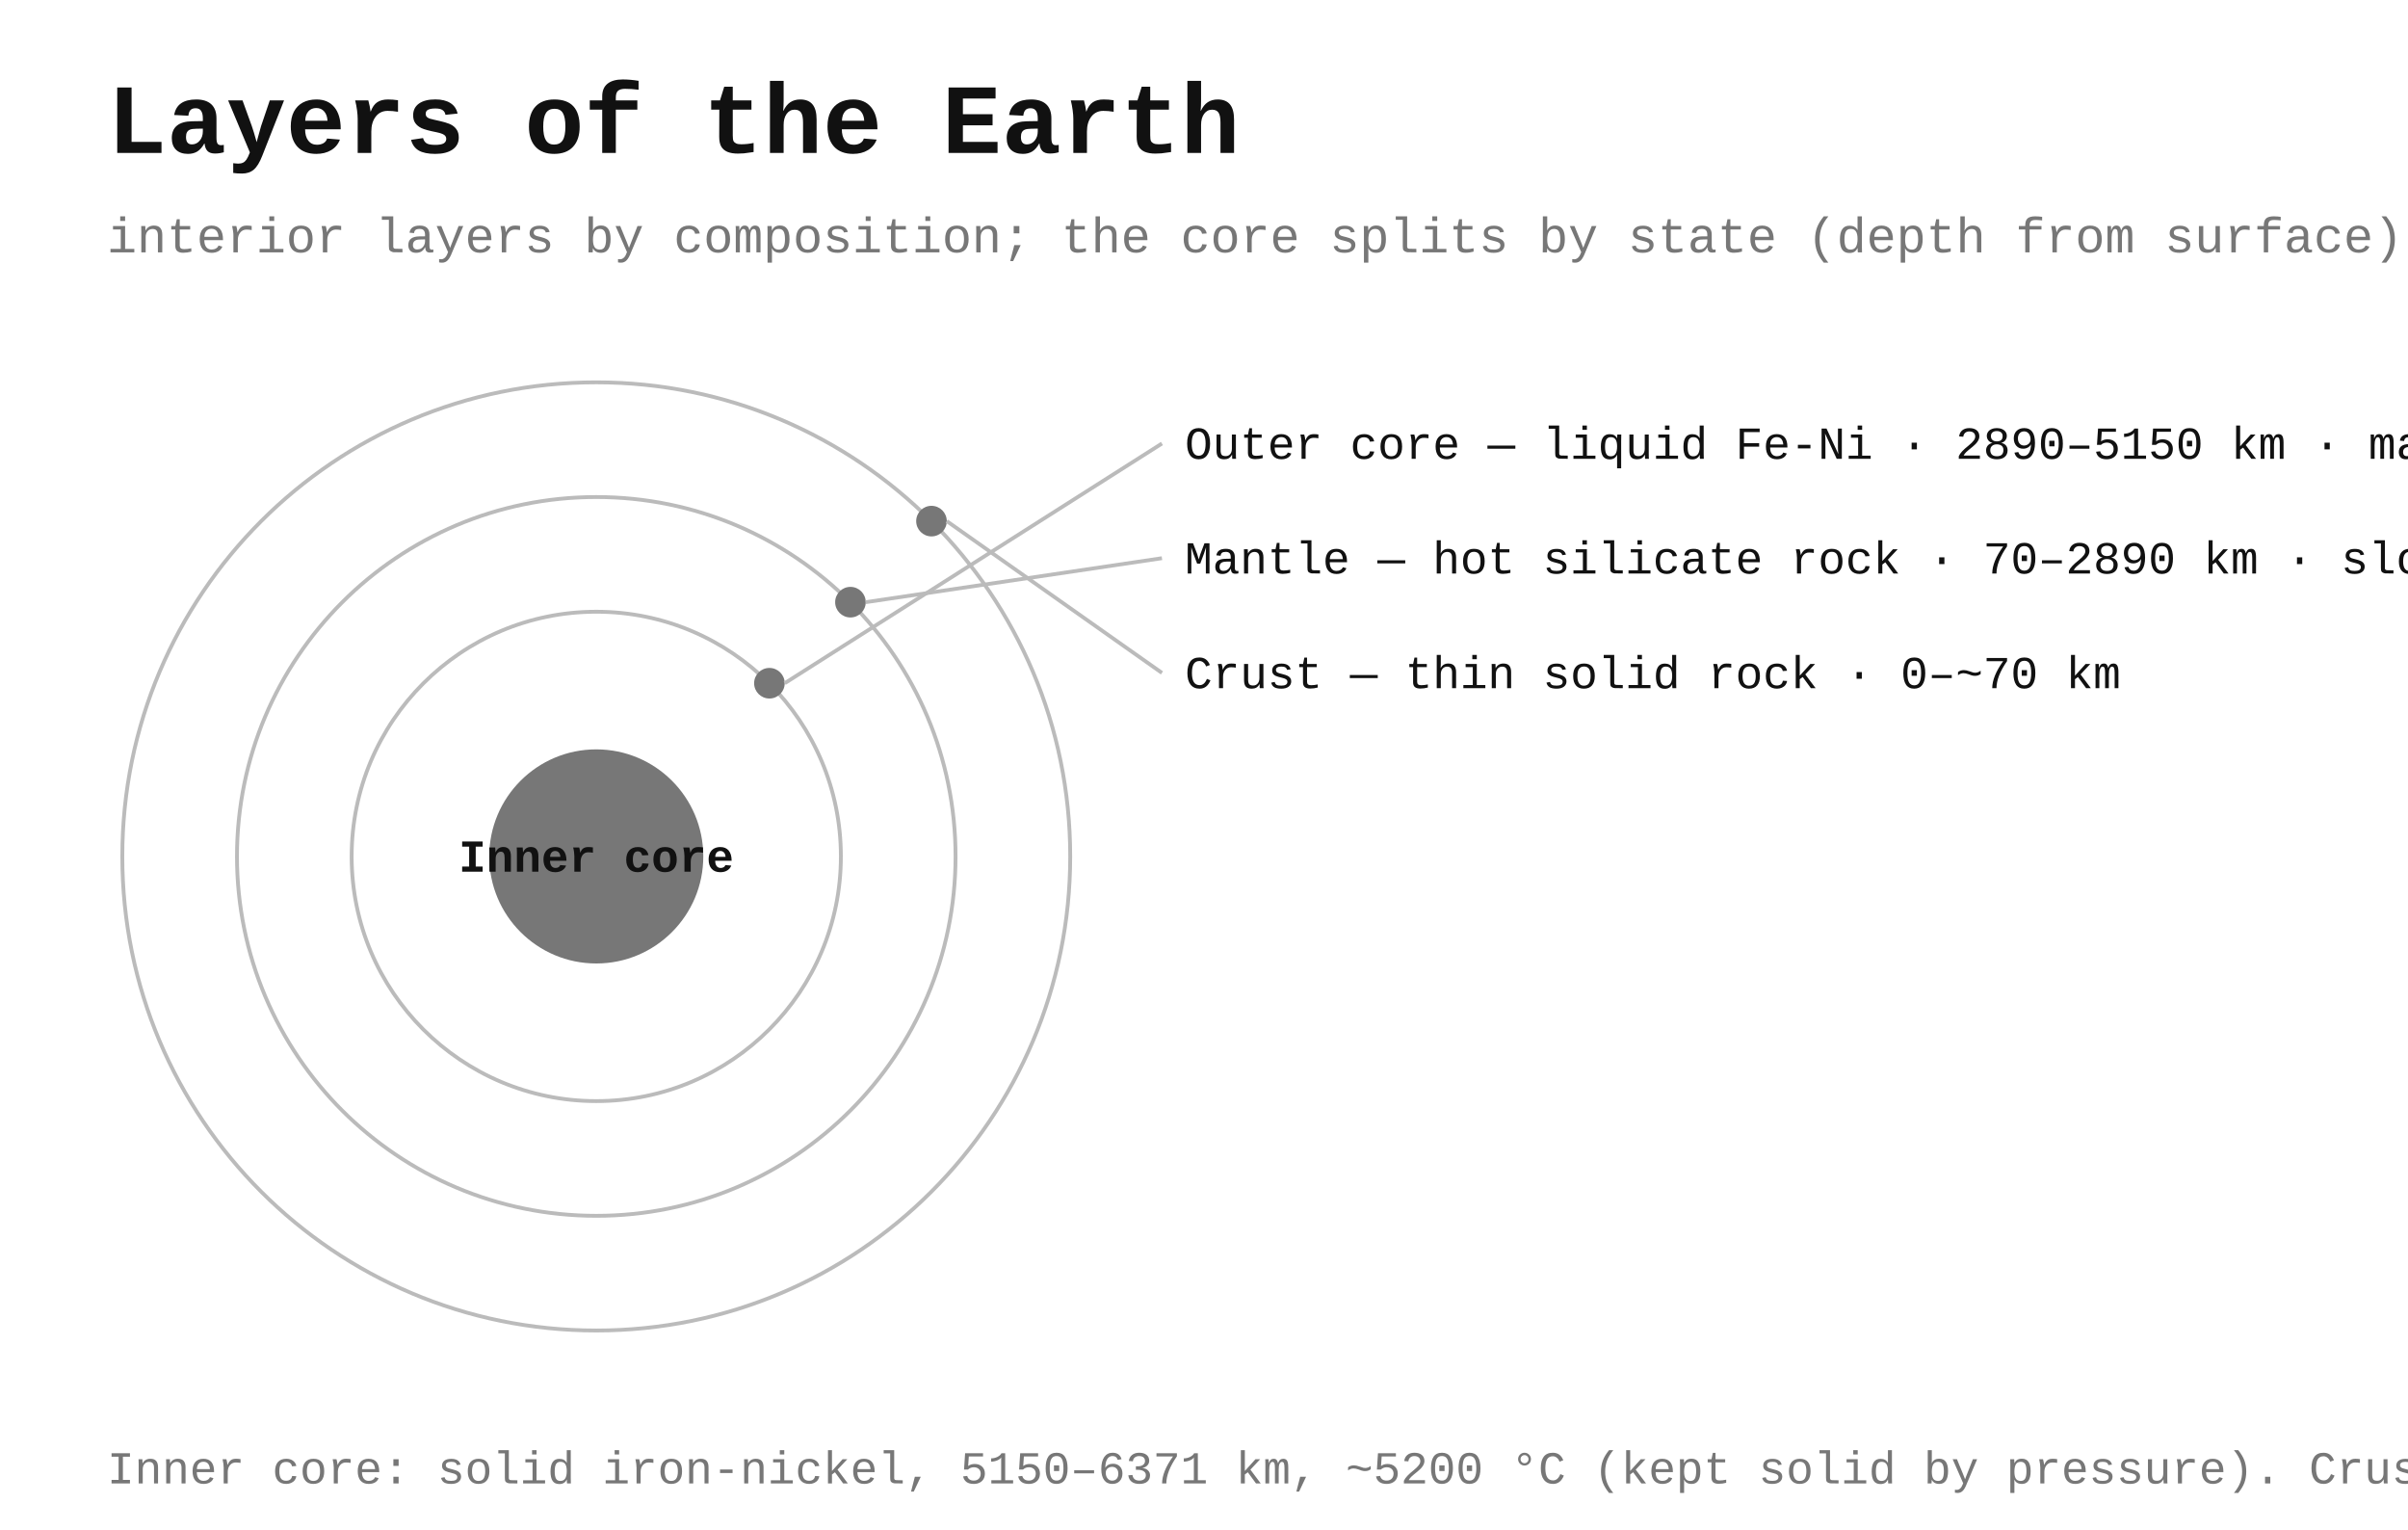
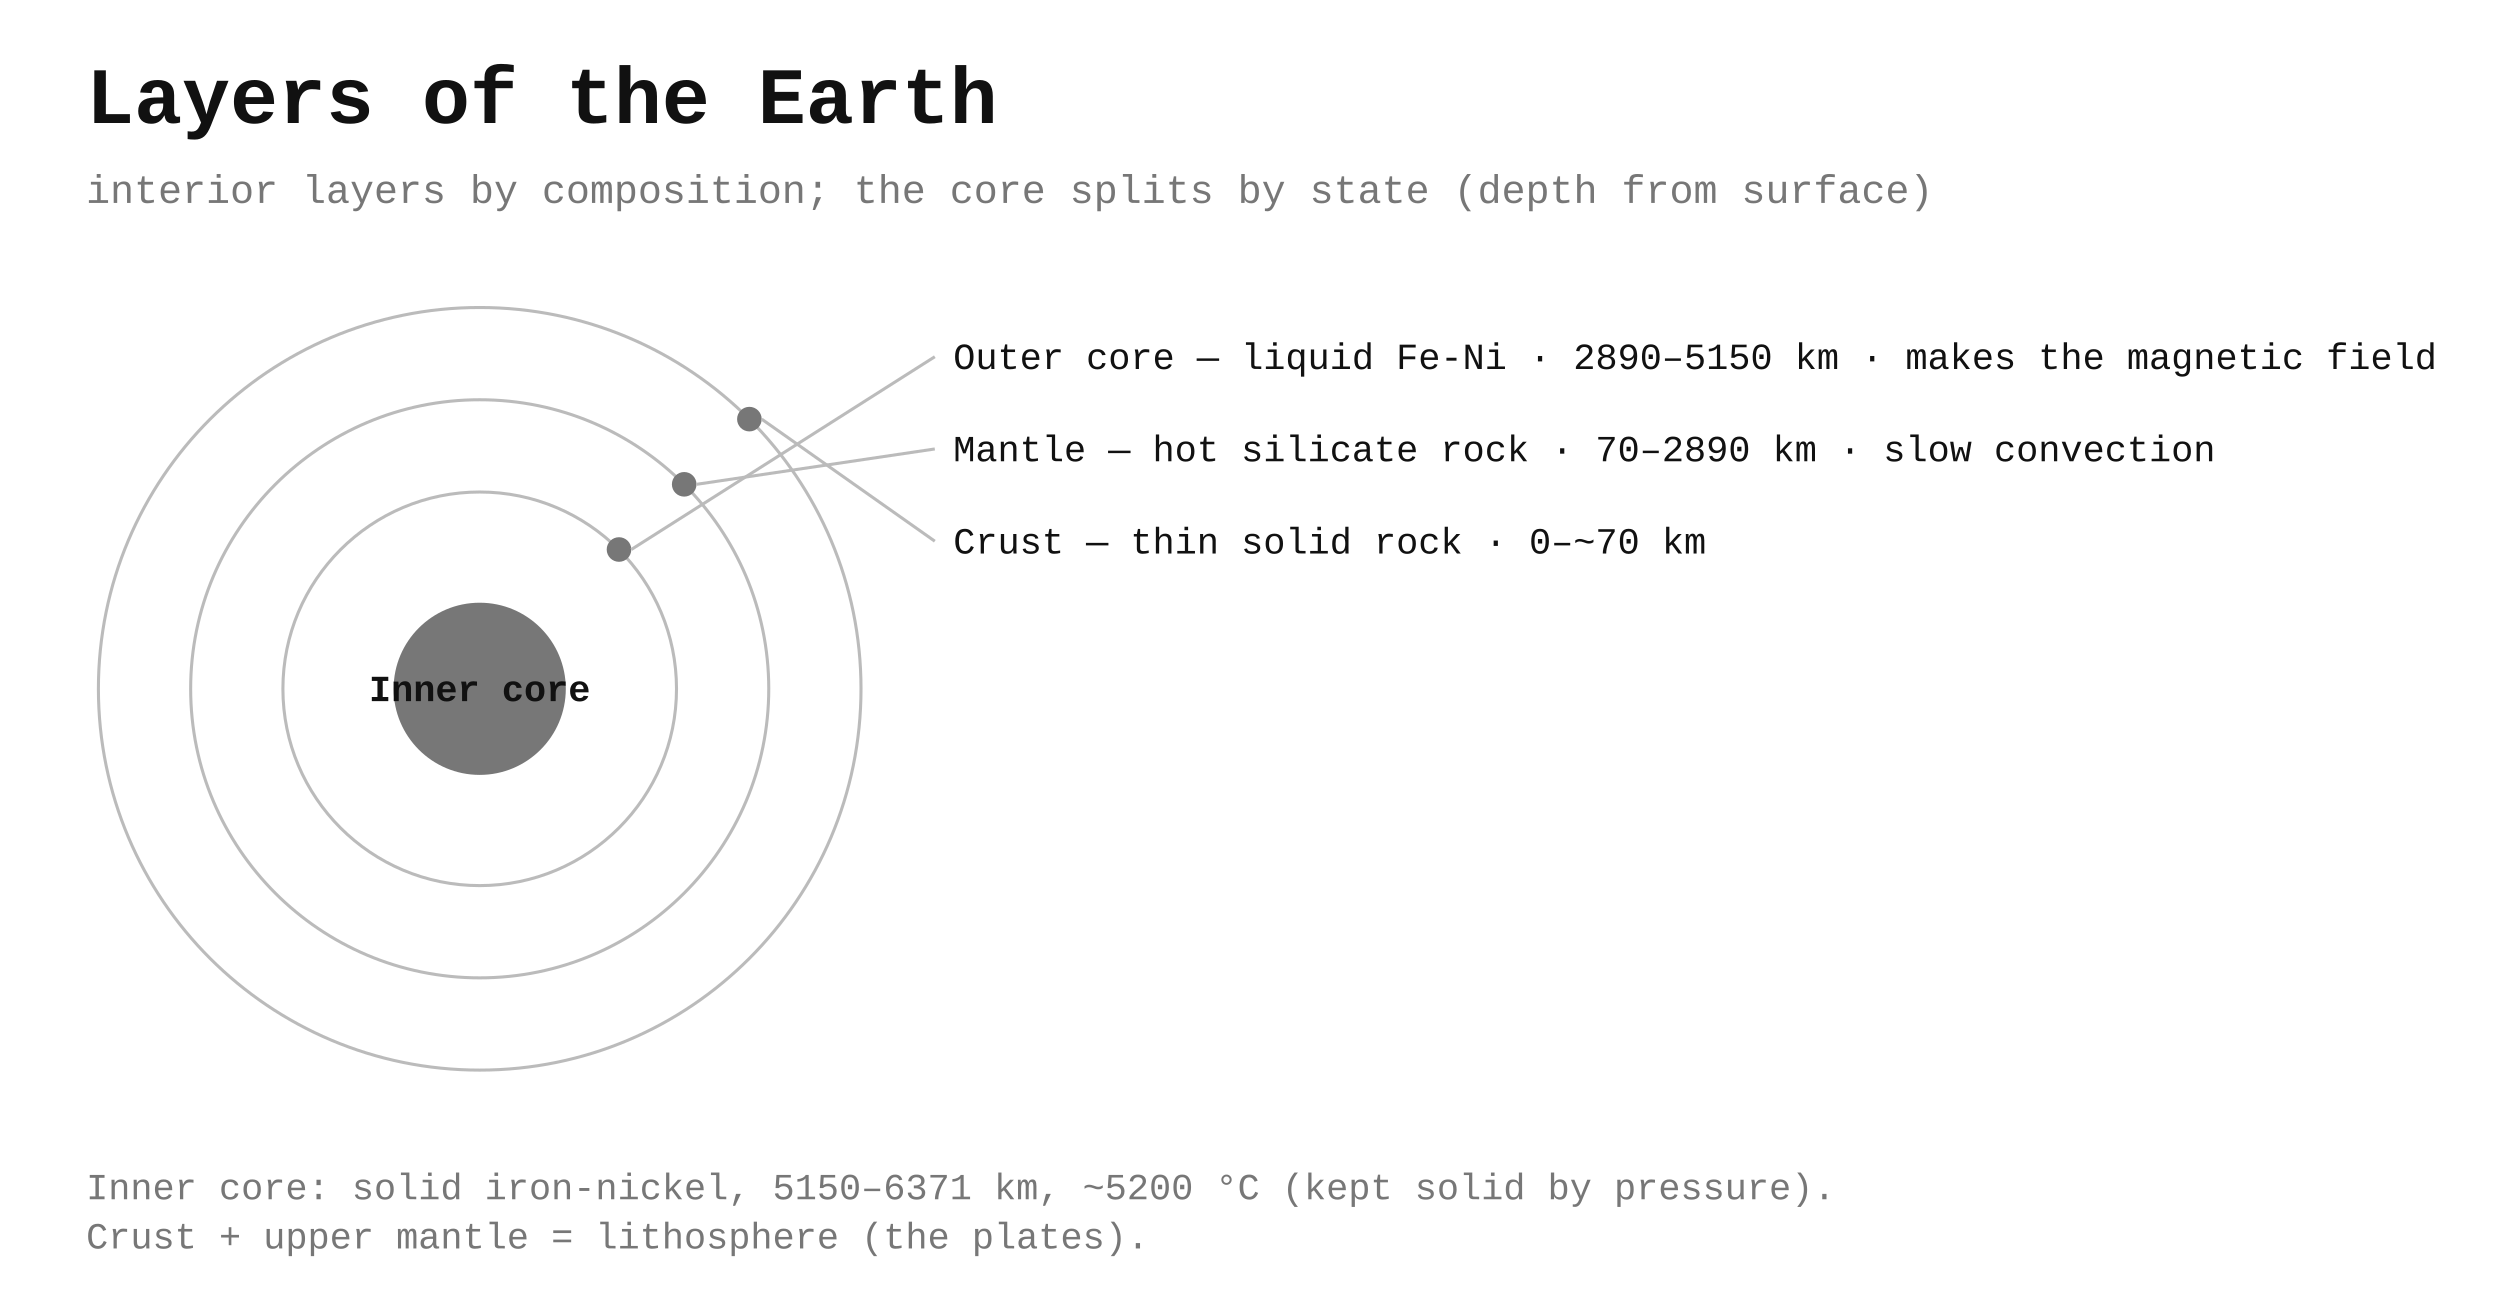
- <svg xmlns="http://www.w3.org/2000/svg" viewBox="0 0 630 400" role="img" aria-label="Layers of the Earth">
+ <svg xmlns="http://www.w3.org/2000/svg" viewBox="0 0 813 420" role="img" aria-label="Layers of the Earth">
  <style>
  text{font-family:'IBM Plex Mono','Consolas','Courier New',monospace;fill:var(--oe-svg-ink,#111);}
  .oe-bg{fill:var(--oe-svg-bg,#ffffff);}
  .faint{fill:var(--oe-svg-faint,#777);}
  .rule{stroke:var(--oe-svg-rule,#333);fill:none;stroke-width:1;}
  .rule-faint{stroke:var(--oe-svg-faint,#bbb);fill:none;stroke-width:1;}
  .cell{fill:var(--oe-svg-bg,#ffffff);stroke:var(--oe-svg-rule,#333);stroke-width:1;}
  .fill-faint{fill:var(--oe-svg-faint,#777);}
  .b{font-weight:700;}
</style>
-   <rect class="oe-bg" x="0" y="0" width="630" height="400" />
+   <rect class="oe-bg" x="0" y="0" width="813" height="420" />
  <defs>
    <marker id="ah" viewBox="0 0 10 10" refX="8" refY="5" markerWidth="7" markerHeight="7" orient="auto-start-reverse">
      <path d="M0,0 L10,5 L0,10 z" fill="var(--oe-svg-ink,#111)" />
    </marker>
  </defs>
  <text x="28" y="40" font-size="26" font-weight="700">Layers of the Earth</text>
  <text x="28" y="66" font-size="13" class="faint">interior layers by composition; the core splits by state (depth from surface)</text>
  <circle cx="156" cy="224" r="28" class="fill-faint" />
  <text x="156" y="228" font-size="12" text-anchor="middle" font-weight="700">Inner core</text>
  <circle cx="156" cy="224" r="64" class="rule-faint" />
  <circle cx="201.3" cy="178.7" r="4" class="fill-faint" />
  <line x1="205.3" y1="178.7" x2="304" y2="116" class="rule-faint" />
  <text x="310" y="120" font-size="12">Outer core  —  liquid Fe-Ni · 2890–5150 km · makes the magnetic field</text>
  <circle cx="156" cy="224" r="94" class="rule-faint" />
  <circle cx="222.5" cy="157.5" r="4" class="fill-faint" />
  <line x1="226.5" y1="157.5" x2="304" y2="146" class="rule-faint" />
  <text x="310" y="150" font-size="12">Mantle  —  hot silicate rock · 70–2890 km · slow convection</text>
  <circle cx="156" cy="224" r="124" class="rule-faint" />
  <circle cx="243.7" cy="136.3" r="4" class="fill-faint" />
  <line x1="247.7" y1="136.3" x2="304" y2="176" class="rule-faint" />
  <text x="310" y="180" font-size="12">Crust  —  thin solid rock · 0–~70 km</text>
-   <text x="28" y="388" font-size="12" class="faint">Inner core: solid iron-nickel, 5150–6371 km, ~5200 °C (kept solid by pressure). Crust + upper mantle = lithosphere (the plates).</text>
+   <text x="28" y="390" font-size="12" class="faint">Inner core: solid iron-nickel, 5150–6371 km, ~5200 °C (kept solid by pressure).</text>
+   <text x="28" y="406" font-size="12" class="faint">Crust + upper mantle = lithosphere (the plates).</text>
</svg>
